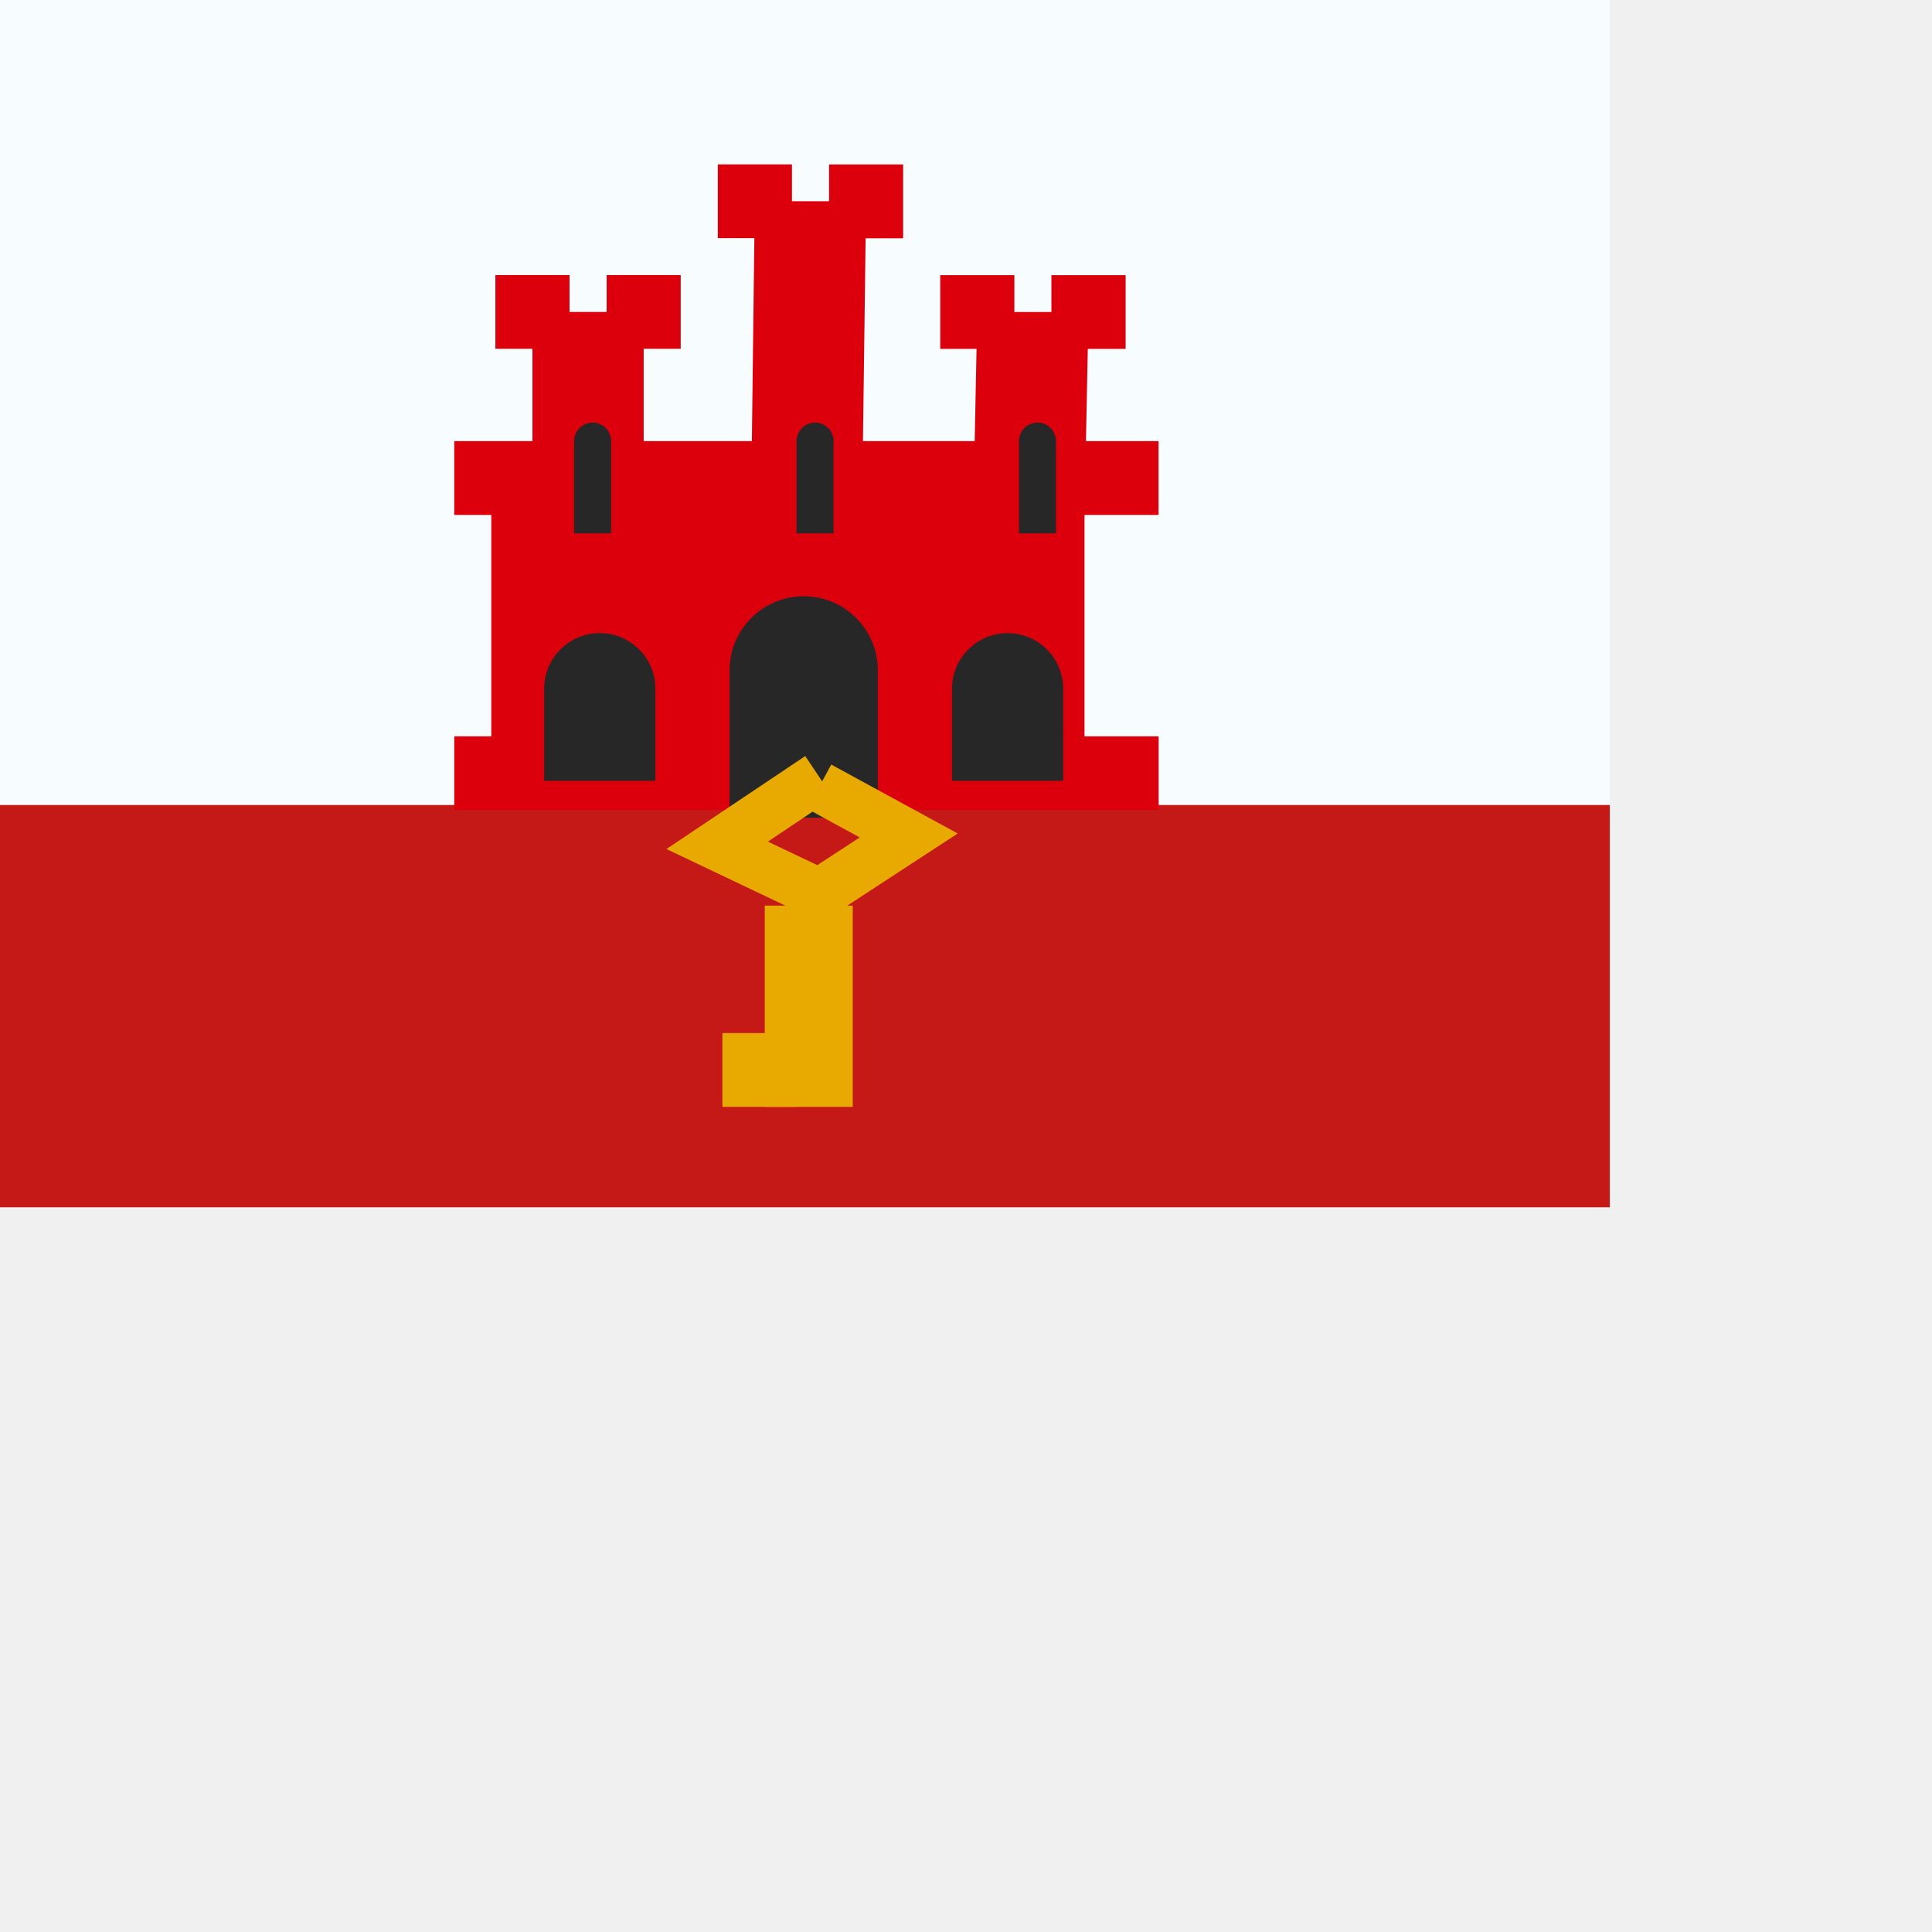
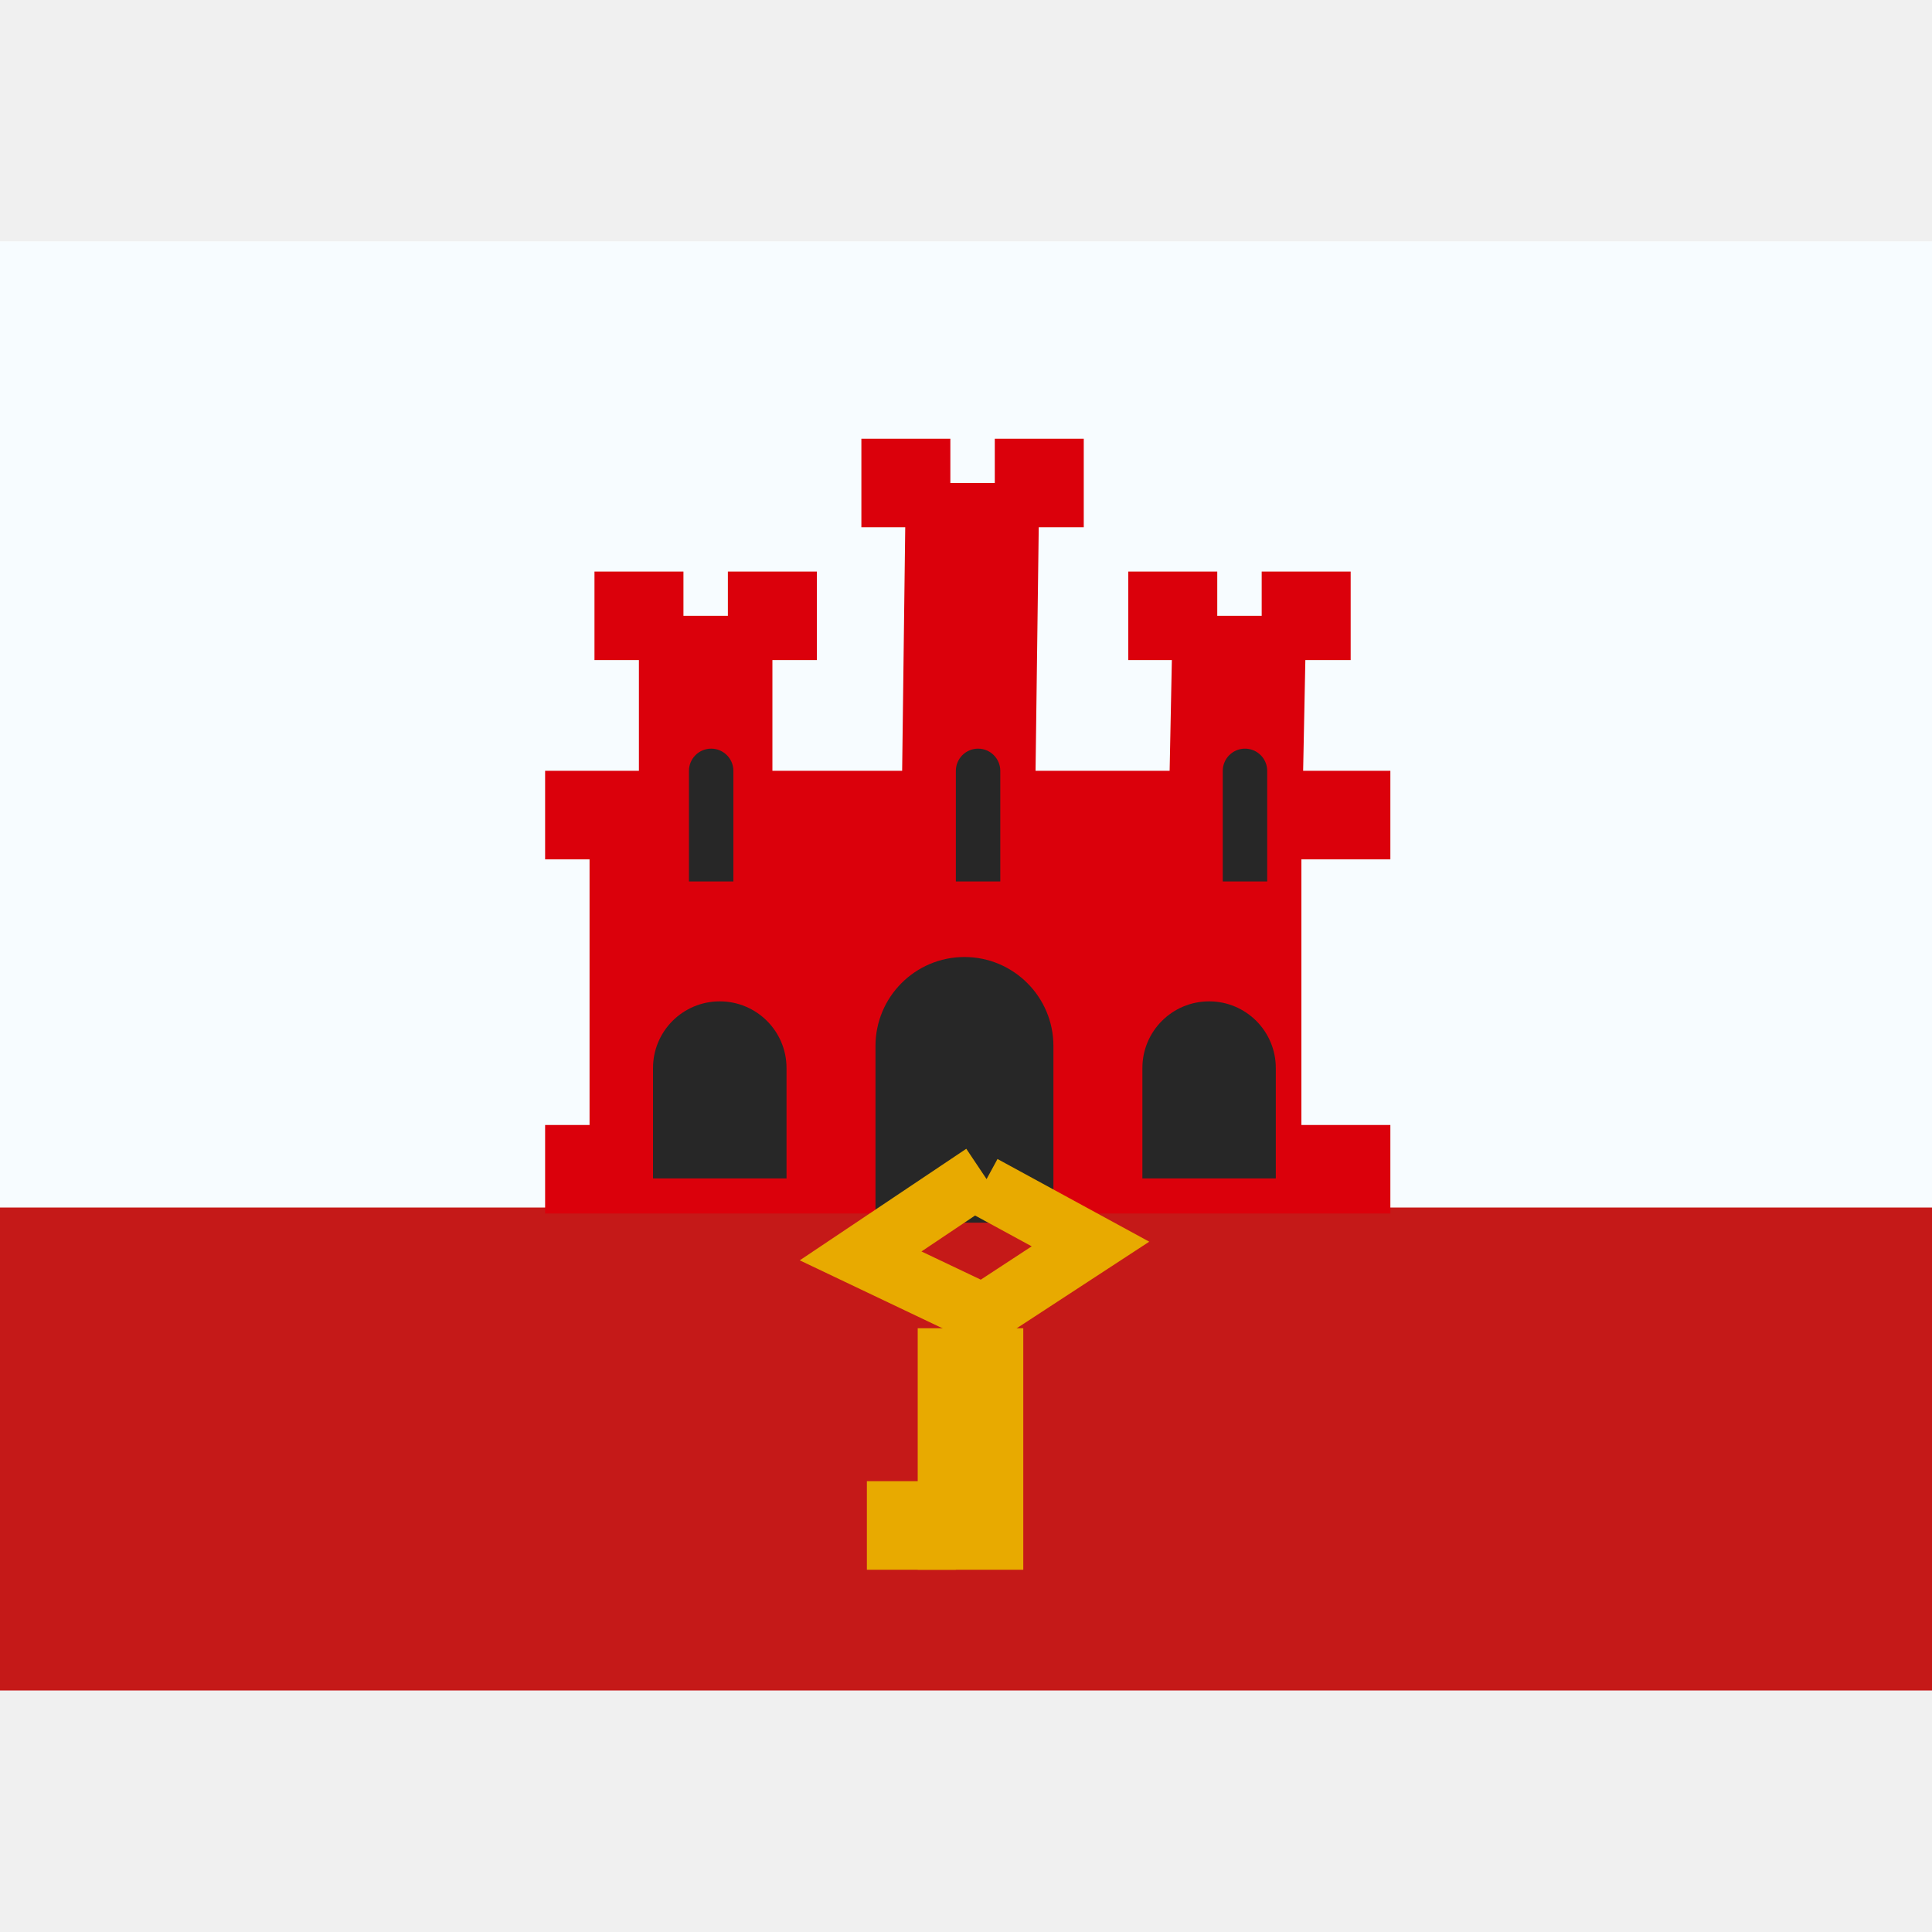
- <svg xmlns="http://www.w3.org/2000/svg" width="24" height="24" viewbox="0 0 20 15" fill="none">
-   <mask id="a" maskUnits="userSpaceOnUse" x="0" y="0" width="20" height="15">
-     <path fill="#fff" d="M0 0h20v15H0z" />
-   </mask>
-   <g mask="url(#a)">
-     <path fill="#F7FCFF" d="M0 0h20v15H0z" />
-     <path fill-rule="evenodd" clip-rule="evenodd" d="M0 10h20v5H0v-5z" fill="#C51918" />
-     <path fill-rule="evenodd" clip-rule="evenodd" d="M9.838 2.042h-.921v.916h.454L9.34 5.48H7.996V4.333h.46v-.916h-.92v.458h-.461v-.458h-.921v.916h.46V5.48h-.971v.917h.46v2.75h-.46v.916h8.75v-.916h-.921v-2.75h.92V5.48h-.902l.023-1.146h.47v-.916h-.922v.458h-.46v-.458h-.921v.916h.451l-.023 1.146H10.72l.033-2.52h.466v-.917h-.92V2.5h-.461v-.458z" fill="#DB000B" />
-     <path d="M7.132 5.48a.23.23 0 11.46 0v1.145h-.46V5.48z" fill="#272727" />
-     <path fill-rule="evenodd" clip-rule="evenodd" d="M6.76 8.556a.69.69 0 011.382 0V9.7H6.76V8.556zm5.066 0a.69.69 0 011.381 0V9.7h-1.381V8.556zm-2.763-.228a.921.921 0 011.842 0v1.83H9.063v-1.83z" fill="#272727" />
-     <path d="M9.895 5.48a.23.23 0 01.46 0v1.145h-.46V5.48zm2.763 0a.23.23 0 01.46 0v1.145h-.46V5.48z" fill="#272727" />
-     <path fill-rule="evenodd" clip-rule="evenodd" d="M10.326 9.498l-.113.208-.21-.314-1.724 1.155 1.922.915 1.696-1.108-1.57-.856zm-.787.957l.555-.372.586.32-.527.344-.614-.292zm-.565 2.378h.92v.917h-.92v-.917z" fill="#E8AA00" />
-     <path fill-rule="evenodd" clip-rule="evenodd" d="M9.5 11.25h1.093v2.5H9.5v-2.5z" fill="#E8AA00" />
+ <svg xmlns="http://www.w3.org/2000/svg" width="24" height="24" viewbox="0 0 20 15" viewBox="0 0 20 15" fill="none">
+   <g clip-path="url(#clip0_270_60965)">
+     <rect width="20" height="15" fill="white" />
+     <rect width="20" height="15" fill="#F7FCFF" />
+     <path fill-rule="evenodd" clip-rule="evenodd" d="M0 10H20V15H0V10Z" fill="#C51918" />
+     <path fill-rule="evenodd" clip-rule="evenodd" d="M9.838 2.042H8.917V2.958H9.371L9.339 5.479H7.996V4.333H8.456V3.417H7.535V3.875H7.075V3.417H6.154V4.333H6.614V5.479H5.643V6.396L6.103 6.396V9.146H5.643V10.062H14.393V9.146H13.472V6.396L14.393 6.396V5.479H13.49L13.513 4.333H13.982V3.417H13.061V3.875H12.601V3.417H11.68V4.333H12.131L12.108 5.479H10.72L10.753 2.958H11.219V2.042H10.298V2.5H9.838V2.042Z" fill="#DB000B" />
+     <path d="M7.132 5.48C7.132 5.353 7.235 5.25 7.362 5.25C7.489 5.25 7.592 5.353 7.592 5.48V6.625H7.132V5.48Z" fill="#272727" />
+     <path fill-rule="evenodd" clip-rule="evenodd" d="M6.76 8.556C6.76 8.175 7.069 7.866 7.451 7.866C7.832 7.866 8.142 8.175 8.142 8.556V9.699H6.76V8.556Z" fill="#272727" />
+     <path fill-rule="evenodd" clip-rule="evenodd" d="M11.826 8.556C11.826 8.175 12.135 7.866 12.517 7.866C12.898 7.866 13.207 8.175 13.207 8.556V9.699H11.826V8.556Z" fill="#272727" />
+     <path fill-rule="evenodd" clip-rule="evenodd" d="M9.063 8.328C9.063 7.82 9.475 7.407 9.984 7.407C10.492 7.407 10.905 7.82 10.905 8.328V10.157H9.063V8.328Z" fill="#272727" />
+     <path d="M9.895 5.48C9.895 5.353 9.998 5.25 10.125 5.25C10.252 5.25 10.355 5.353 10.355 5.48V6.625H9.895V5.48Z" fill="#272727" />
+     <path d="M12.658 5.48C12.658 5.353 12.761 5.25 12.888 5.25C13.015 5.25 13.118 5.353 13.118 5.48V6.625H12.658V5.48Z" fill="#272727" />
+     <path fill-rule="evenodd" clip-rule="evenodd" d="M10.326 9.498L10.213 9.706L10.003 9.392L8.279 10.547L10.201 11.462L11.897 10.354L10.326 9.498ZM9.539 10.455L10.094 10.083L10.68 10.402L10.153 10.747L9.539 10.455Z" fill="#E8AA00" />
+     <path fill-rule="evenodd" clip-rule="evenodd" d="M8.974 12.833H9.895V13.75H8.974V12.833Z" fill="#E8AA00" />
+     <path fill-rule="evenodd" clip-rule="evenodd" d="M9.5 11.25H10.593V13.75H9.5V11.25Z" fill="#E8AA00" />
  </g>
+   <defs>
+     <clipPath id="clip0_270_60965">
+       <rect width="20" height="15" fill="white" />
+     </clipPath>
+   </defs>
</svg>
